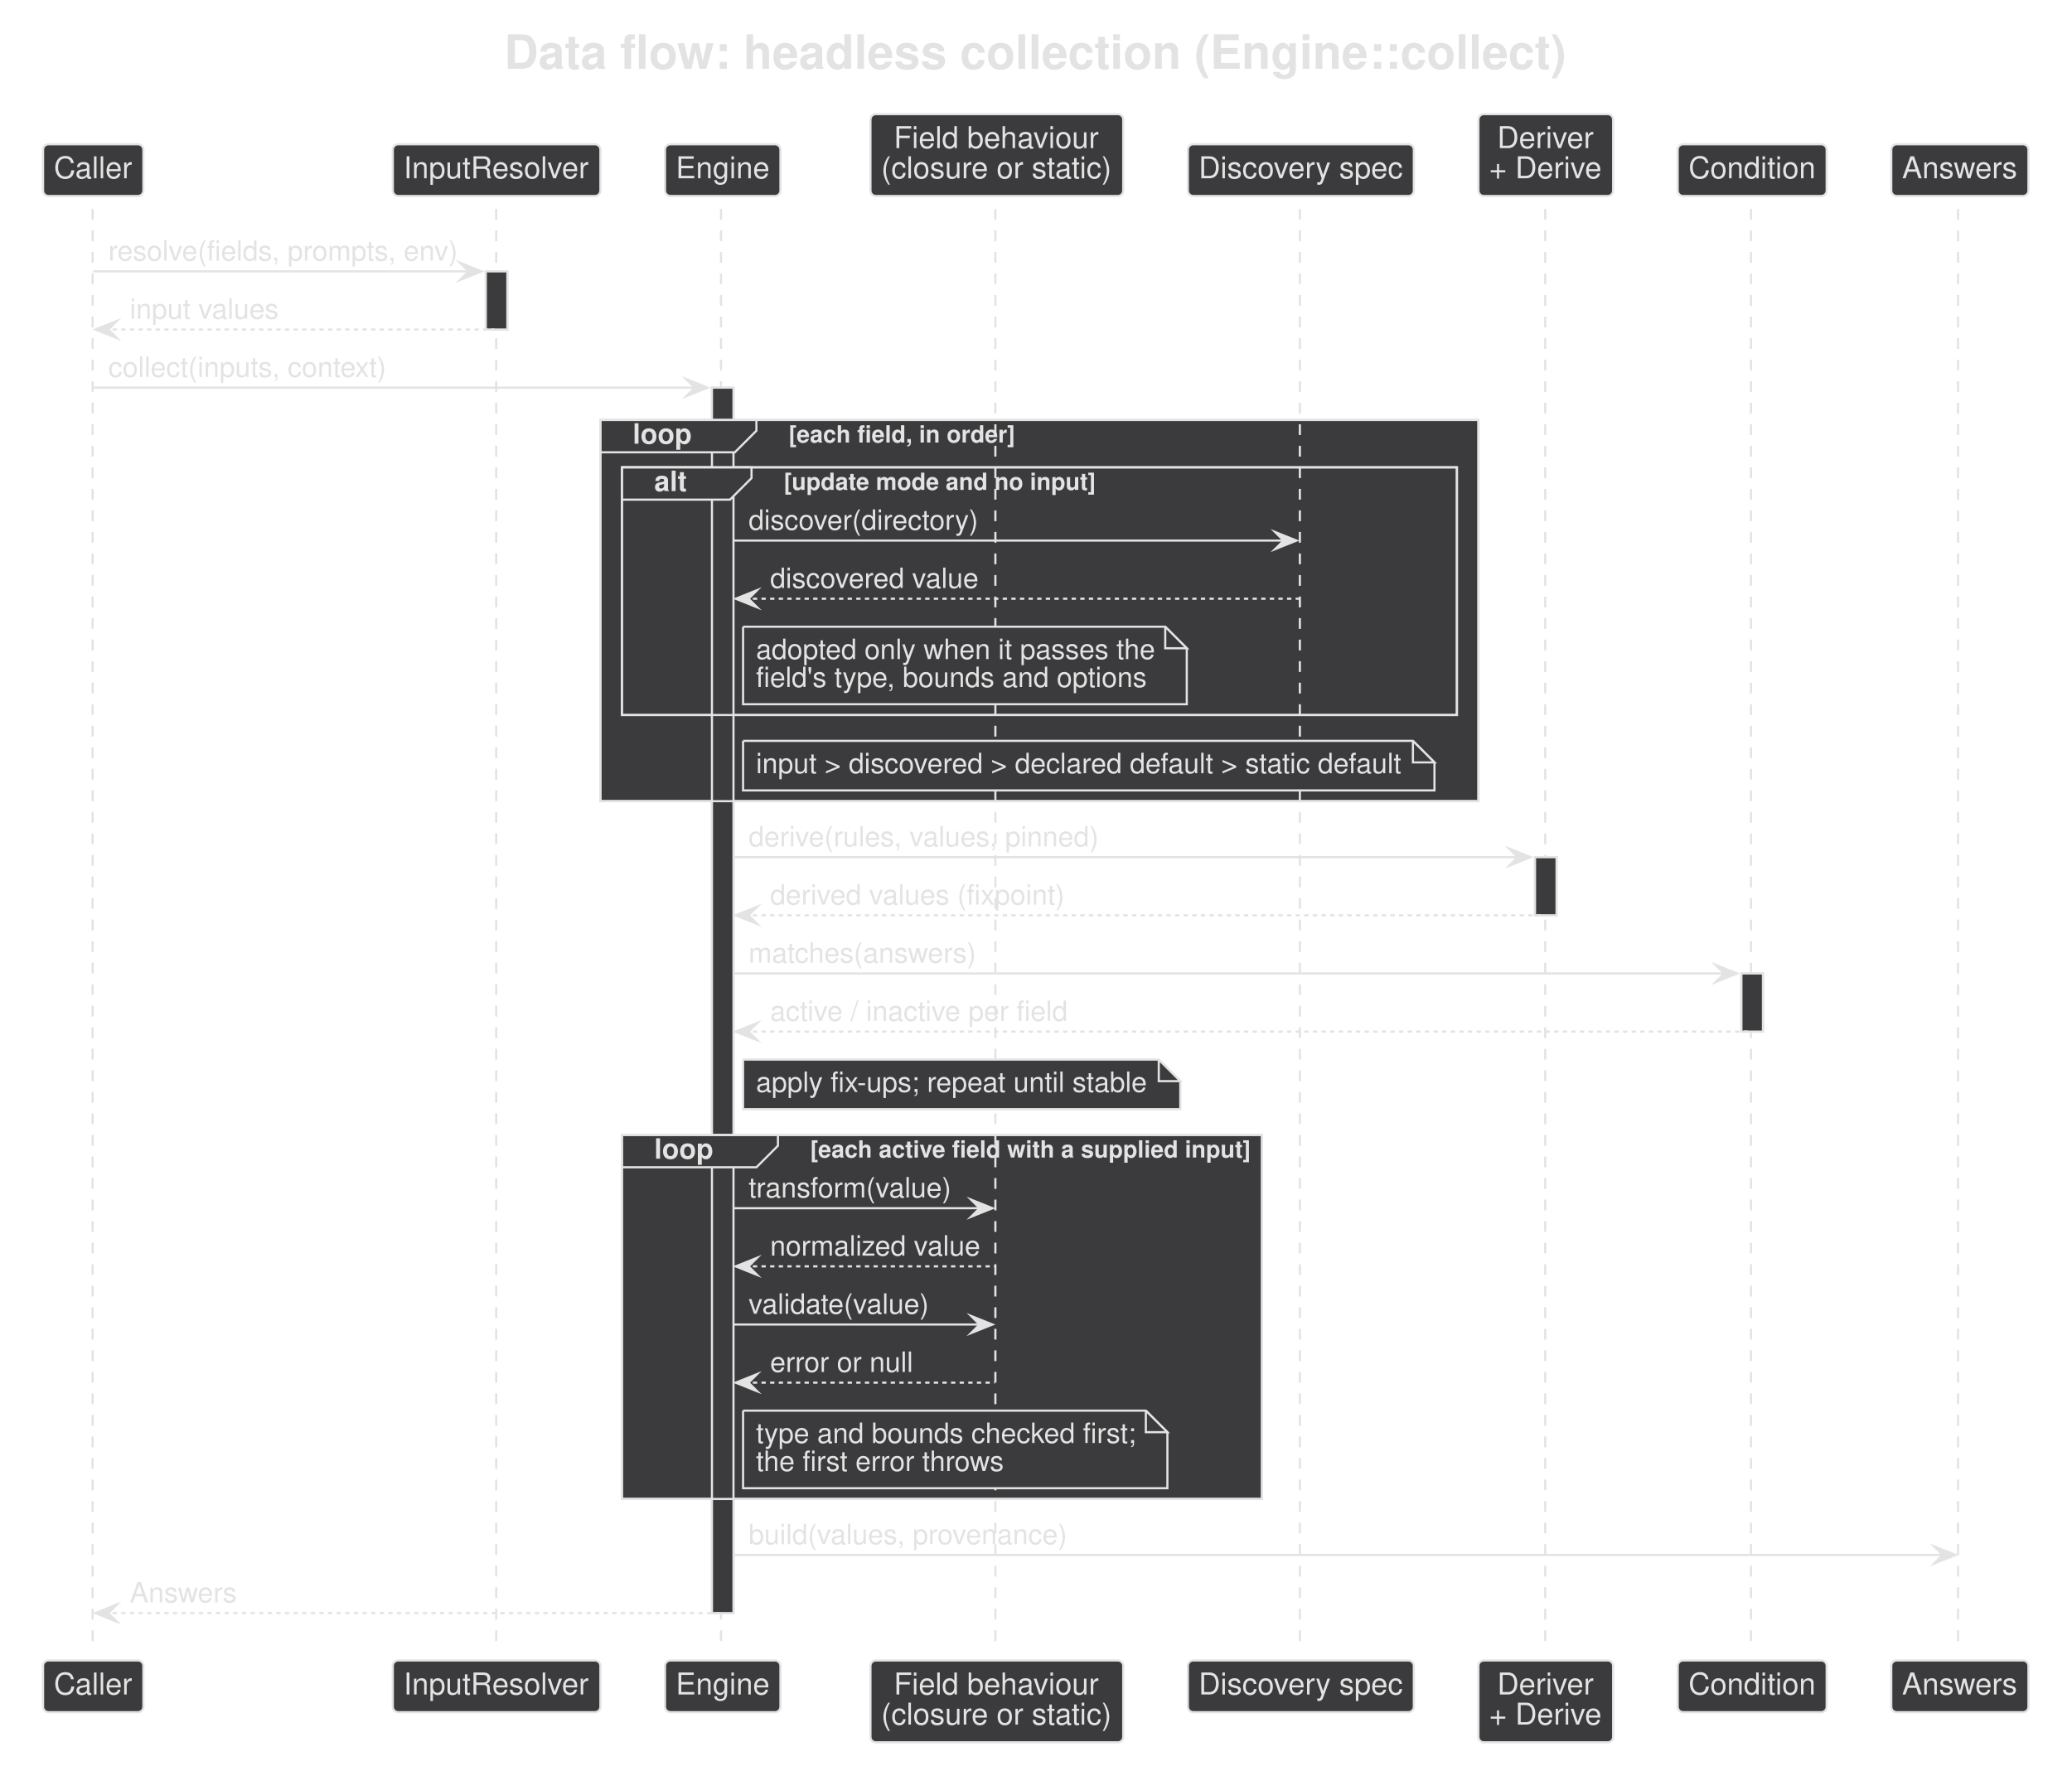
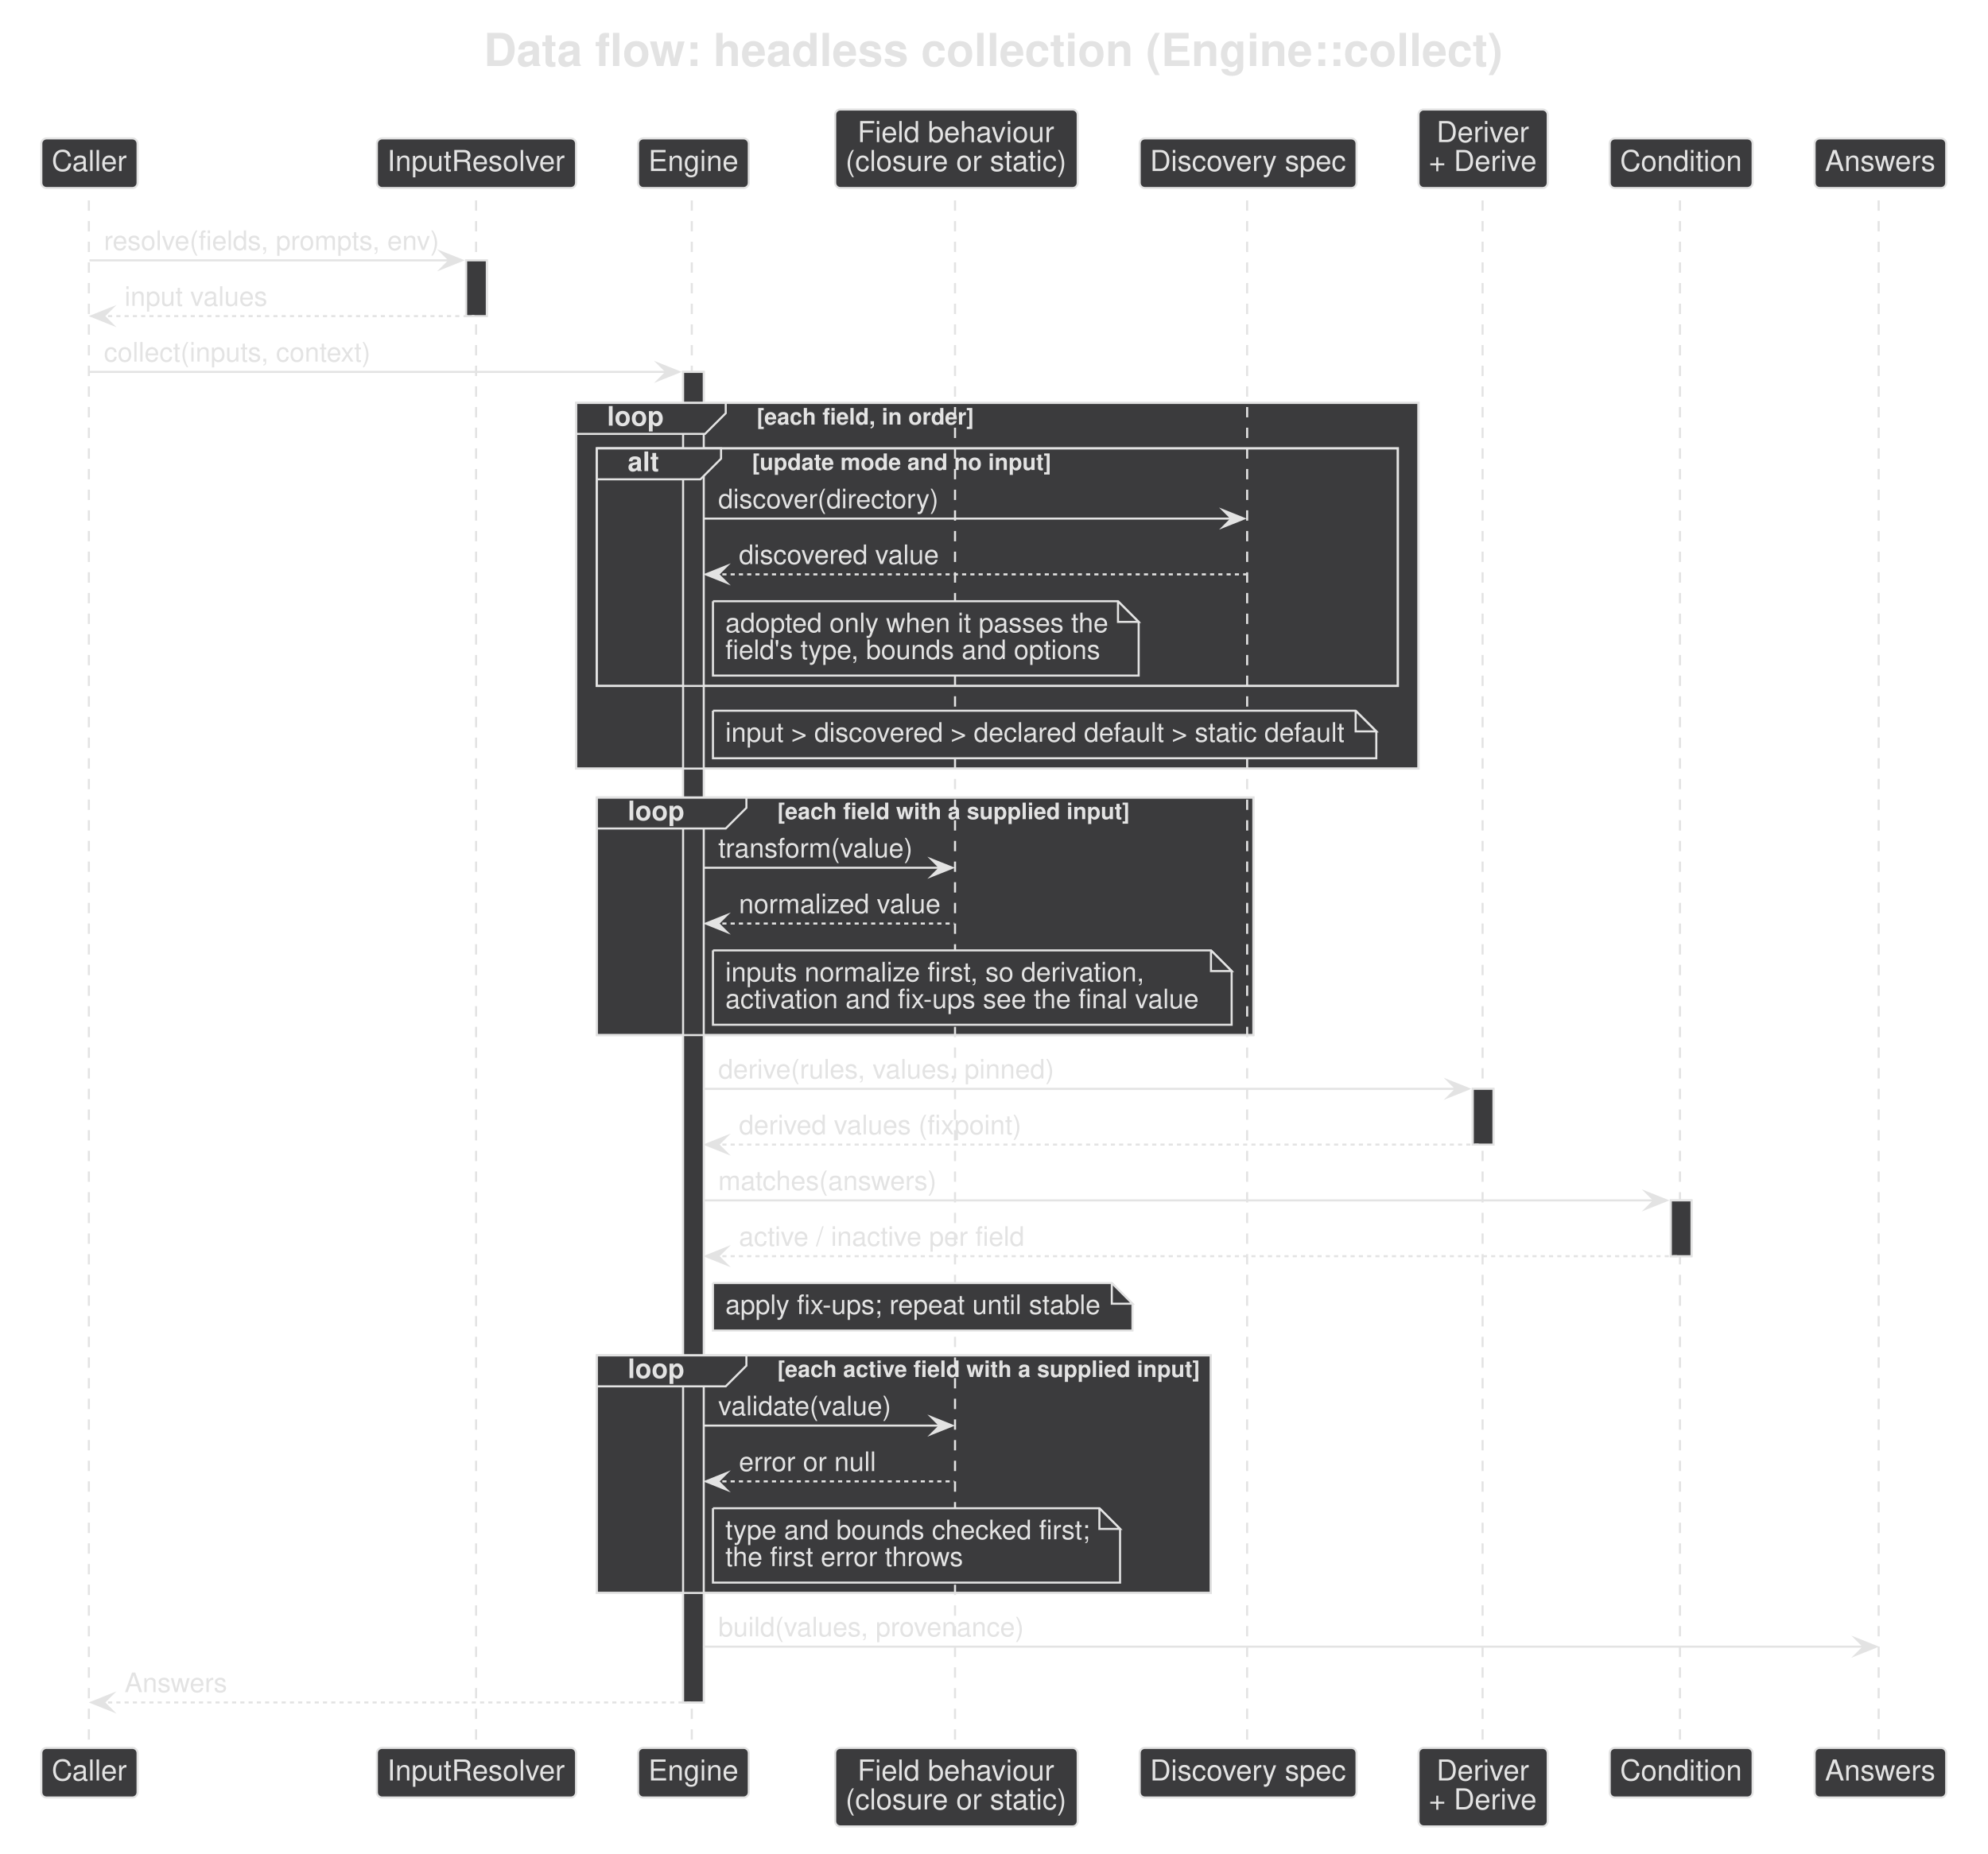
- <svg xmlns="http://www.w3.org/2000/svg" contentStyleType="text/css" data-diagram-type="SEQUENCE" height="822px" preserveAspectRatio="none" style="width:962px;height:822px;background:transparent;" version="1.1" viewBox="0 0 962 822" width="962px" zoomAndPan="magnify">
+ <svg xmlns="http://www.w3.org/2000/svg" contentStyleType="text/css" data-diagram-type="SEQUENCE" height="897px" preserveAspectRatio="none" style="width:962px;height:897px;background:transparent;" version="1.1" viewBox="0 0 962 897" width="962px" zoomAndPan="magnify">
  <defs />
  <g>
    <g class="title" data-source-line="8">
      <text fill="#e3e3e3" font-family="Helvetica" font-size="22" font-weight="700" lengthAdjust="spacing" textLength="492.637" x="234.069" y="31.94">Data flow: headless collection (Engine::collect)</text>
    </g>
    <g>
      <rect fill="#3b3b3d" height="27" style="stroke:#e3e3e3;stroke-width:1;" width="10" x="225.564" y="126" />
    </g>
    <g>
-       <rect fill="#3b3b3d" height="569" style="stroke:#e3e3e3;stroke-width:1;" width="10" x="330.549" y="180" />
-     </g>
-     <g>
-       <rect fill="#3b3b3d" height="27" style="stroke:#e3e3e3;stroke-width:1;" width="10" x="712.68" y="398" />
-     </g>
-     <g>
-       <rect fill="#3b3b3d" height="27" style="stroke:#e3e3e3;stroke-width:1;" width="10" x="808.516" y="452" />
+       <rect fill="#3b3b3d" height="644" style="stroke:#e3e3e3;stroke-width:1;" width="10" x="330.549" y="180" />
+     </g>
+     <g>
+       <rect fill="#3b3b3d" height="27" style="stroke:#e3e3e3;stroke-width:1;" width="10" x="712.68" y="527" />
+     </g>
+     <g>
+       <rect fill="#3b3b3d" height="27" style="stroke:#e3e3e3;stroke-width:1;" width="10" x="808.516" y="581" />
    </g>
    <rect fill="#3b3b3d" height="177" style="stroke:#e3e3e3;stroke-width:1;" width="407.667" x="278.753" y="195" />
    <rect fill="#3b3b3d" height="115" style="stroke:#e3e3e3;stroke-width:1;" width="387.667" x="288.753" y="217" />
-     <rect fill="#3b3b3d" height="169" style="stroke:#e3e3e3;stroke-width:1;" width="297.186" x="288.753" y="527" />
+     <rect fill="#3b3b3d" height="115" style="stroke:#e3e3e3;stroke-width:1;" width="317.775" x="288.753" y="386" />
+     <rect fill="#3b3b3d" height="115" style="stroke:#e3e3e3;stroke-width:1;" width="297.186" x="288.753" y="656" />
    <g class="participant-lifeline" data-entity-uid="part1" data-qualified-name="Caller" data-source-line="10" id="part1-lifeline">
      <g>
-         <rect fill="#e3e3e3" fill-opacity="0" height="670" width="8" x="39.283" y="97" />
-         <line style="stroke:#e3e3e3;stroke-width:1;stroke-dasharray:5,5;" x1="43" x2="43" y1="97" y2="767" />
+         <rect fill="#e3e3e3" fill-opacity="0" height="745" width="8" x="39.283" y="97" />
+         <line style="stroke:#e3e3e3;stroke-width:1;stroke-dasharray:5,5;" x1="43" x2="43" y1="97" y2="842" />
      </g>
    </g>
    <g class="participant-lifeline" data-entity-uid="part2" data-qualified-name="IR" data-source-line="11" id="part2-lifeline">
      <g>
-         <rect fill="#e3e3e3" fill-opacity="0" height="670" width="8" x="226.564" y="97" />
-         <line style="stroke:#e3e3e3;stroke-width:1;stroke-dasharray:5,5;" x1="230.374" x2="230.374" y1="97" y2="767" />
+         <rect fill="#e3e3e3" fill-opacity="0" height="745" width="8" x="226.564" y="97" />
+         <line style="stroke:#e3e3e3;stroke-width:1;stroke-dasharray:5,5;" x1="230.374" x2="230.374" y1="97" y2="842" />
      </g>
    </g>
    <g class="participant-lifeline" data-entity-uid="part3" data-qualified-name="Eng" data-source-line="12" id="part3-lifeline">
      <g>
-         <rect fill="#e3e3e3" fill-opacity="0" height="670" width="8" x="331.549" y="97" />
-         <line style="stroke:#e3e3e3;stroke-width:1;stroke-dasharray:5,5;" x1="334.753" x2="334.753" y1="97" y2="767" />
+         <rect fill="#e3e3e3" fill-opacity="0" height="745" width="8" x="331.549" y="97" />
+         <line style="stroke:#e3e3e3;stroke-width:1;stroke-dasharray:5,5;" x1="334.753" x2="334.753" y1="97" y2="842" />
      </g>
    </g>
    <g class="participant-lifeline" data-entity-uid="part4" data-qualified-name="B" data-source-line="13" id="part4-lifeline">
      <g>
-         <rect fill="#e3e3e3" fill-opacity="0" height="670" width="8" x="458.824" y="97" />
-         <line style="stroke:#e3e3e3;stroke-width:1;stroke-dasharray:5,5;" x1="462.144" x2="462.144" y1="97" y2="767" />
+         <rect fill="#e3e3e3" fill-opacity="0" height="745" width="8" x="458.824" y="97" />
+         <line style="stroke:#e3e3e3;stroke-width:1;stroke-dasharray:5,5;" x1="462.144" x2="462.144" y1="97" y2="842" />
      </g>
    </g>
    <g class="participant-lifeline" data-entity-uid="part5" data-qualified-name="Disc" data-source-line="14" id="part5-lifeline">
      <g>
-         <rect fill="#e3e3e3" fill-opacity="0" height="670" width="8" x="599.961" y="97" />
-         <line style="stroke:#e3e3e3;stroke-width:1;stroke-dasharray:5,5;" x1="603.503" x2="603.503" y1="97" y2="767" />
+         <rect fill="#e3e3e3" fill-opacity="0" height="745" width="8" x="599.961" y="97" />
+         <line style="stroke:#e3e3e3;stroke-width:1;stroke-dasharray:5,5;" x1="603.503" x2="603.503" y1="97" y2="842" />
      </g>
    </g>
    <g class="participant-lifeline" data-entity-uid="part6" data-qualified-name="Der" data-source-line="15" id="part6-lifeline">
      <g>
-         <rect fill="#e3e3e3" fill-opacity="0" height="670" width="8" x="713.68" y="97" />
-         <line style="stroke:#e3e3e3;stroke-width:1;stroke-dasharray:5,5;" x1="717.42" x2="717.42" y1="97" y2="767" />
+         <rect fill="#e3e3e3" fill-opacity="0" height="745" width="8" x="713.68" y="97" />
+         <line style="stroke:#e3e3e3;stroke-width:1;stroke-dasharray:5,5;" x1="717.42" x2="717.42" y1="97" y2="842" />
      </g>
    </g>
    <g class="participant-lifeline" data-entity-uid="part7" data-qualified-name="CE" data-source-line="16" id="part7-lifeline">
      <g>
-         <rect fill="#e3e3e3" fill-opacity="0" height="670" width="8" x="809.516" y="97" />
-         <line style="stroke:#e3e3e3;stroke-width:1;stroke-dasharray:5,5;" x1="812.94" x2="812.94" y1="97" y2="767" />
+         <rect fill="#e3e3e3" fill-opacity="0" height="745" width="8" x="809.516" y="97" />
+         <line style="stroke:#e3e3e3;stroke-width:1;stroke-dasharray:5,5;" x1="812.94" x2="812.94" y1="97" y2="842" />
      </g>
    </g>
    <g class="participant-lifeline" data-entity-uid="part8" data-qualified-name="Ans" data-source-line="17" id="part8-lifeline">
      <g>
-         <rect fill="#e3e3e3" fill-opacity="0" height="670" width="8" x="905.933" y="97" />
-         <line style="stroke:#e3e3e3;stroke-width:1;stroke-dasharray:5,5;" x1="909.092" x2="909.092" y1="97" y2="767" />
+         <rect fill="#e3e3e3" fill-opacity="0" height="745" width="8" x="905.933" y="97" />
+         <line style="stroke:#e3e3e3;stroke-width:1;stroke-dasharray:5,5;" x1="909.092" x2="909.092" y1="97" y2="842" />
      </g>
    </g>
    <g class="participant participant-head" data-entity-uid="part1" data-qualified-name="Caller" data-source-line="10" id="part1-head">
      <rect fill="#3b3b3d" height="24" rx="2.5" ry="2.5" style="stroke:#e3e3e3;stroke-width:1;" width="46.565" x="20" y="67" />
      <text fill="#e3e3e3" font-family="Helvetica" font-size="14" lengthAdjust="spacing" textLength="36.565" x="25" y="82.78">Caller</text>
    </g>
    <g class="participant participant-tail" data-entity-uid="part1" data-qualified-name="Caller" data-source-line="10" id="part1-tail">
-       <rect fill="#3b3b3d" height="24" rx="2.5" ry="2.5" style="stroke:#e3e3e3;stroke-width:1;" width="46.565" x="20" y="771" />
-       <text fill="#e3e3e3" font-family="Helvetica" font-size="14" lengthAdjust="spacing" textLength="36.565" x="25" y="786.78">Caller</text>
+       <rect fill="#3b3b3d" height="24" rx="2.5" ry="2.5" style="stroke:#e3e3e3;stroke-width:1;" width="46.565" x="20" y="846" />
+       <text fill="#e3e3e3" font-family="Helvetica" font-size="14" lengthAdjust="spacing" textLength="36.565" x="25" y="861.78">Caller</text>
    </g>
    <g class="participant participant-head" data-entity-uid="part2" data-qualified-name="IR" data-source-line="11" id="part2-head">
      <rect fill="#3b3b3d" height="24" rx="2.5" ry="2.5" style="stroke:#e3e3e3;stroke-width:1;" width="96.379" x="182.374" y="67" />
      <text fill="#e3e3e3" font-family="Helvetica" font-size="14" lengthAdjust="spacing" textLength="86.379" x="187.374" y="82.78">InputResolver</text>
    </g>
    <g class="participant participant-tail" data-entity-uid="part2" data-qualified-name="IR" data-source-line="11" id="part2-tail">
-       <rect fill="#3b3b3d" height="24" rx="2.5" ry="2.5" style="stroke:#e3e3e3;stroke-width:1;" width="96.379" x="182.374" y="771" />
-       <text fill="#e3e3e3" font-family="Helvetica" font-size="14" lengthAdjust="spacing" textLength="86.379" x="187.374" y="786.78">InputResolver</text>
+       <rect fill="#3b3b3d" height="24" rx="2.5" ry="2.5" style="stroke:#e3e3e3;stroke-width:1;" width="96.379" x="182.374" y="846" />
+       <text fill="#e3e3e3" font-family="Helvetica" font-size="14" lengthAdjust="spacing" textLength="86.379" x="187.374" y="861.78">InputResolver</text>
    </g>
    <g class="participant participant-head" data-entity-uid="part3" data-qualified-name="Eng" data-source-line="12" id="part3-head">
      <rect fill="#3b3b3d" height="24" rx="2.5" ry="2.5" style="stroke:#e3e3e3;stroke-width:1;" width="53.593" x="308.753" y="67" />
      <text fill="#e3e3e3" font-family="Helvetica" font-size="14" lengthAdjust="spacing" textLength="43.593" x="313.753" y="82.78">Engine</text>
    </g>
    <g class="participant participant-tail" data-entity-uid="part3" data-qualified-name="Eng" data-source-line="12" id="part3-tail">
-       <rect fill="#3b3b3d" height="24" rx="2.5" ry="2.5" style="stroke:#e3e3e3;stroke-width:1;" width="53.593" x="308.753" y="771" />
-       <text fill="#e3e3e3" font-family="Helvetica" font-size="14" lengthAdjust="spacing" textLength="43.593" x="313.753" y="786.78">Engine</text>
+       <rect fill="#3b3b3d" height="24" rx="2.5" ry="2.5" style="stroke:#e3e3e3;stroke-width:1;" width="53.593" x="308.753" y="846" />
+       <text fill="#e3e3e3" font-family="Helvetica" font-size="14" lengthAdjust="spacing" textLength="43.593" x="313.753" y="861.78">Engine</text>
    </g>
    <g class="participant participant-head" data-entity-uid="part4" data-qualified-name="B" data-source-line="13" id="part4-head">
      <rect fill="#3b3b3d" height="38" rx="2.5" ry="2.5" style="stroke:#e3e3e3;stroke-width:1;" width="117.358" x="404.144" y="53" />
      <text fill="#e3e3e3" font-family="Helvetica" font-size="14" lengthAdjust="spacing" textLength="95.724" x="414.962" y="68.78">Field behaviour</text>
      <text fill="#e3e3e3" font-family="Helvetica" font-size="14" lengthAdjust="spacing" textLength="107.358" x="409.144" y="82.78">(closure or static)</text>
    </g>
    <g class="participant participant-tail" data-entity-uid="part4" data-qualified-name="B" data-source-line="13" id="part4-tail">
-       <rect fill="#3b3b3d" height="38" rx="2.5" ry="2.5" style="stroke:#e3e3e3;stroke-width:1;" width="117.358" x="404.144" y="771" />
-       <text fill="#e3e3e3" font-family="Helvetica" font-size="14" lengthAdjust="spacing" textLength="95.724" x="414.962" y="786.78">Field behaviour</text>
-       <text fill="#e3e3e3" font-family="Helvetica" font-size="14" lengthAdjust="spacing" textLength="107.358" x="409.144" y="800.78">(closure or static)</text>
+       <rect fill="#3b3b3d" height="38" rx="2.5" ry="2.5" style="stroke:#e3e3e3;stroke-width:1;" width="117.358" x="404.144" y="846" />
+       <text fill="#e3e3e3" font-family="Helvetica" font-size="14" lengthAdjust="spacing" textLength="95.724" x="414.962" y="861.78">Field behaviour</text>
+       <text fill="#e3e3e3" font-family="Helvetica" font-size="14" lengthAdjust="spacing" textLength="107.358" x="409.144" y="875.78">(closure or static)</text>
    </g>
    <g class="participant participant-head" data-entity-uid="part5" data-qualified-name="Disc" data-source-line="14" id="part5-head">
      <rect fill="#3b3b3d" height="24" rx="2.5" ry="2.5" style="stroke:#e3e3e3;stroke-width:1;" width="104.917" x="551.503" y="67" />
      <text fill="#e3e3e3" font-family="Helvetica" font-size="14" lengthAdjust="spacing" textLength="94.917" x="556.503" y="82.78">Discovery spec</text>
    </g>
    <g class="participant participant-tail" data-entity-uid="part5" data-qualified-name="Disc" data-source-line="14" id="part5-tail">
-       <rect fill="#3b3b3d" height="24" rx="2.5" ry="2.5" style="stroke:#e3e3e3;stroke-width:1;" width="104.917" x="551.503" y="771" />
-       <text fill="#e3e3e3" font-family="Helvetica" font-size="14" lengthAdjust="spacing" textLength="94.917" x="556.503" y="786.78">Discovery spec</text>
+       <rect fill="#3b3b3d" height="24" rx="2.5" ry="2.5" style="stroke:#e3e3e3;stroke-width:1;" width="104.917" x="551.503" y="846" />
+       <text fill="#e3e3e3" font-family="Helvetica" font-size="14" lengthAdjust="spacing" textLength="94.917" x="556.503" y="861.78">Discovery spec</text>
    </g>
    <g class="participant participant-head" data-entity-uid="part6" data-qualified-name="Der" data-source-line="15" id="part6-head">
      <rect fill="#3b3b3d" height="38" rx="2.5" ry="2.5" style="stroke:#e3e3e3;stroke-width:1;" width="62.52" x="686.42" y="53" />
      <text fill="#e3e3e3" font-family="Helvetica" font-size="14" lengthAdjust="spacing" textLength="45.117" x="695.122" y="68.78">Deriver</text>
      <text fill="#e3e3e3" font-family="Helvetica" font-size="14" lengthAdjust="spacing" textLength="52.52" x="691.42" y="82.78">+ Derive</text>
    </g>
    <g class="participant participant-tail" data-entity-uid="part6" data-qualified-name="Der" data-source-line="15" id="part6-tail">
-       <rect fill="#3b3b3d" height="38" rx="2.5" ry="2.5" style="stroke:#e3e3e3;stroke-width:1;" width="62.52" x="686.42" y="771" />
-       <text fill="#e3e3e3" font-family="Helvetica" font-size="14" lengthAdjust="spacing" textLength="45.117" x="695.122" y="786.78">Deriver</text>
-       <text fill="#e3e3e3" font-family="Helvetica" font-size="14" lengthAdjust="spacing" textLength="52.52" x="691.42" y="800.78">+ Derive</text>
+       <rect fill="#3b3b3d" height="38" rx="2.5" ry="2.5" style="stroke:#e3e3e3;stroke-width:1;" width="62.52" x="686.42" y="846" />
+       <text fill="#e3e3e3" font-family="Helvetica" font-size="14" lengthAdjust="spacing" textLength="45.117" x="695.122" y="861.78">Deriver</text>
+       <text fill="#e3e3e3" font-family="Helvetica" font-size="14" lengthAdjust="spacing" textLength="52.52" x="691.42" y="875.78">+ Derive</text>
    </g>
    <g class="participant participant-head" data-entity-uid="part7" data-qualified-name="CE" data-source-line="16" id="part7-head">
      <rect fill="#3b3b3d" height="24" rx="2.5" ry="2.5" style="stroke:#e3e3e3;stroke-width:1;" width="69.151" x="778.94" y="67" />
      <text fill="#e3e3e3" font-family="Helvetica" font-size="14" lengthAdjust="spacing" textLength="59.151" x="783.94" y="82.78">Condition</text>
    </g>
    <g class="participant participant-tail" data-entity-uid="part7" data-qualified-name="CE" data-source-line="16" id="part7-tail">
-       <rect fill="#3b3b3d" height="24" rx="2.5" ry="2.5" style="stroke:#e3e3e3;stroke-width:1;" width="69.151" x="778.94" y="771" />
-       <text fill="#e3e3e3" font-family="Helvetica" font-size="14" lengthAdjust="spacing" textLength="59.151" x="783.94" y="786.78">Condition</text>
+       <rect fill="#3b3b3d" height="24" rx="2.5" ry="2.5" style="stroke:#e3e3e3;stroke-width:1;" width="69.151" x="778.94" y="846" />
+       <text fill="#e3e3e3" font-family="Helvetica" font-size="14" lengthAdjust="spacing" textLength="59.151" x="783.94" y="861.78">Condition</text>
    </g>
    <g class="participant participant-head" data-entity-uid="part8" data-qualified-name="Ans" data-source-line="17" id="part8-head">
      <rect fill="#3b3b3d" height="24" rx="2.5" ry="2.5" style="stroke:#e3e3e3;stroke-width:1;" width="63.683" x="878.092" y="67" />
      <text fill="#e3e3e3" font-family="Helvetica" font-size="14" lengthAdjust="spacing" textLength="53.683" x="883.092" y="82.78">Answers</text>
    </g>
    <g class="participant participant-tail" data-entity-uid="part8" data-qualified-name="Ans" data-source-line="17" id="part8-tail">
-       <rect fill="#3b3b3d" height="24" rx="2.5" ry="2.5" style="stroke:#e3e3e3;stroke-width:1;" width="63.683" x="878.092" y="771" />
-       <text fill="#e3e3e3" font-family="Helvetica" font-size="14" lengthAdjust="spacing" textLength="53.683" x="883.092" y="786.78">Answers</text>
+       <rect fill="#3b3b3d" height="24" rx="2.5" ry="2.5" style="stroke:#e3e3e3;stroke-width:1;" width="63.683" x="878.092" y="846" />
+       <text fill="#e3e3e3" font-family="Helvetica" font-size="14" lengthAdjust="spacing" textLength="53.683" x="883.092" y="861.78">Answers</text>
    </g>
    <g>
      <rect fill="#3b3b3d" height="27" style="stroke:#e3e3e3;stroke-width:1;" width="10" x="225.564" y="126" />
    </g>
    <g>
-       <rect fill="#3b3b3d" height="569" style="stroke:#e3e3e3;stroke-width:1;" width="10" x="330.549" y="180" />
-     </g>
-     <g>
-       <rect fill="#3b3b3d" height="27" style="stroke:#e3e3e3;stroke-width:1;" width="10" x="712.68" y="398" />
-     </g>
-     <g>
-       <rect fill="#3b3b3d" height="27" style="stroke:#e3e3e3;stroke-width:1;" width="10" x="808.516" y="452" />
+       <rect fill="#3b3b3d" height="644" style="stroke:#e3e3e3;stroke-width:1;" width="10" x="330.549" y="180" />
+     </g>
+     <g>
+       <rect fill="#3b3b3d" height="27" style="stroke:#e3e3e3;stroke-width:1;" width="10" x="712.68" y="527" />
+     </g>
+     <g>
+       <rect fill="#3b3b3d" height="27" style="stroke:#e3e3e3;stroke-width:1;" width="10" x="808.516" y="581" />
    </g>
    <g class="message" data-entity-1="part1" data-entity-2="part2" data-source-line="19" id="msg1">
      <polygon fill="#e3e3e3" points="213.564,122,223.564,126,213.564,130,217.564,126" style="stroke:#e3e3e3;stroke-width:1;stroke-linejoin:miter;stroke-miterlimit:10;" />
      <line style="stroke:#e3e3e3;stroke-width:1;" x1="43.283" x2="219.564" y1="126" y2="126" />
      <text fill="#e3e3e3" font-family="Helvetica" font-size="13" lengthAdjust="spacing" textLength="163.281" x="50.283" y="121.01">resolve(fields, prompts, env)</text>
    </g>
    <g class="message" data-entity-1="part2" data-entity-2="part1" data-source-line="21" id="msg2">
      <polygon fill="#e3e3e3" points="54.283,149,44.283,153,54.283,157,50.283,153" style="stroke:#e3e3e3;stroke-width:1;stroke-linejoin:miter;stroke-miterlimit:10;" />
      <line style="stroke:#e3e3e3;stroke-width:1;stroke-dasharray:2,2;" x1="48.283" x2="229.564" y1="153" y2="153" />
      <text fill="#e3e3e3" font-family="Helvetica" font-size="13" lengthAdjust="spacing" textLength="69.38" x="60.283" y="148.01">input values</text>
    </g>
    <g class="message" data-entity-1="part1" data-entity-2="part3" data-source-line="24" id="msg3">
      <polygon fill="#e3e3e3" points="318.549,176,328.549,180,318.549,184,322.549,180" style="stroke:#e3e3e3;stroke-width:1;stroke-linejoin:miter;stroke-miterlimit:10;" />
      <line style="stroke:#e3e3e3;stroke-width:1;" x1="43.283" x2="324.549" y1="180" y2="180" />
      <text fill="#e3e3e3" font-family="Helvetica" font-size="13" lengthAdjust="spacing" textLength="129.333" x="50.283" y="175.01">collect(inputs, context)</text>
    </g>
    <path d="M278.753,195 L351.188,195 L351.188,200 L341.188,210 L278.753,210 L278.753,195" fill="#3b3b3d" style="stroke:#e3e3e3;stroke-width:1;" />
    <rect fill="none" height="177" style="stroke:#e3e3e3;stroke-width:1;" width="407.667" x="278.753" y="195" />
    <text fill="#e3e3e3" font-family="Helvetica" font-size="13" font-weight="700" lengthAdjust="spacing" textLength="27.435" x="293.753" y="206.01">loop</text>
    <text fill="#e3e3e3" font-family="Helvetica" font-size="11" font-weight="700" lengthAdjust="spacing" textLength="105.128" x="366.188" y="205.47">[each field, in order]</text>
    <path d="M288.753,217 L348.924,217 L348.924,222 L338.924,232 L288.753,232 L288.753,217" fill="#3b3b3d" style="stroke:#e3e3e3;stroke-width:1;" />
    <rect fill="none" height="115" style="stroke:#e3e3e3;stroke-width:1;" width="387.667" x="288.753" y="217" />
    <text fill="#e3e3e3" font-family="Helvetica" font-size="13" font-weight="700" lengthAdjust="spacing" textLength="15.171" x="303.753" y="228.01">alt</text>
    <text fill="#e3e3e3" font-family="Helvetica" font-size="11" font-weight="700" lengthAdjust="spacing" textLength="144.815" x="363.924" y="227.47">[update mode and no input]</text>
    <g class="message" data-entity-1="part3" data-entity-2="part5" data-source-line="29" id="msg4">
      <polygon fill="#e3e3e3" points="591.961,247,601.961,251,591.961,255,595.961,251" style="stroke:#e3e3e3;stroke-width:1;stroke-linejoin:miter;stroke-miterlimit:10;" />
      <line style="stroke:#e3e3e3;stroke-width:1;" x1="340.549" x2="597.961" y1="251" y2="251" />
      <text fill="#e3e3e3" font-family="Helvetica" font-size="13" lengthAdjust="spacing" textLength="106.914" x="347.549" y="246.01">discover(directory)</text>
    </g>
    <g class="message" data-entity-1="part5" data-entity-2="part3" data-source-line="30" id="msg5">
      <polygon fill="#e3e3e3" points="351.549,274,341.549,278,351.549,282,347.549,278" style="stroke:#e3e3e3;stroke-width:1;stroke-linejoin:miter;stroke-miterlimit:10;" />
      <line style="stroke:#e3e3e3;stroke-width:1;stroke-dasharray:2,2;" x1="345.549" x2="602.961" y1="278" y2="278" />
      <text fill="#e3e3e3" font-family="Helvetica" font-size="13" lengthAdjust="spacing" textLength="97.557" x="357.549" y="273.01">discovered value</text>
    </g>
    <path d="M345,291 L345,327 L551,327 L551,301 L541,291 L345,291" fill="#3b3b3d" style="stroke:#e3e3e3;stroke-width:1;" />
    <path d="M541,291 L541,301 L551,301 L541,291" fill="#3b3b3d" style="stroke:#e3e3e3;stroke-width:1;" />
    <text fill="#e3e3e3" font-family="Helvetica" font-size="13" lengthAdjust="spacing" textLength="185.739" x="351" y="306.01">adopted only when it passes the</text>
    <text fill="#e3e3e3" font-family="Helvetica" font-size="13" lengthAdjust="spacing" textLength="181.721" x="351" y="319.01">field's type, bounds and options</text>
    <path d="M345,344 L345,367 L666,367 L666,354 L656,344 L345,344" fill="#3b3b3d" style="stroke:#e3e3e3;stroke-width:1;" />
    <path d="M656,344 L656,354 L666,354 L656,344" fill="#3b3b3d" style="stroke:#e3e3e3;stroke-width:1;" />
    <text fill="#e3e3e3" font-family="Helvetica" font-size="13" lengthAdjust="spacing" textLength="301" x="351" y="359.01">input &gt; discovered &gt; declared default &gt; static default</text>
-     <g class="message" data-entity-1="part3" data-entity-2="part6" data-source-line="36" id="msg6">
-       <polygon fill="#e3e3e3" points="700.68,394,710.68,398,700.68,402,704.68,398" style="stroke:#e3e3e3;stroke-width:1;stroke-linejoin:miter;stroke-miterlimit:10;" />
-       <line style="stroke:#e3e3e3;stroke-width:1;" x1="340.549" x2="706.68" y1="398" y2="398" />
-       <text fill="#e3e3e3" font-family="Helvetica" font-size="13" lengthAdjust="spacing" textLength="163.306" x="347.549" y="393.01">derive(rules, values, pinned)</text>
-     </g>
-     <g class="message" data-entity-1="part6" data-entity-2="part3" data-source-line="38" id="msg7">
-       <polygon fill="#e3e3e3" points="351.549,421,341.549,425,351.549,429,347.549,425" style="stroke:#e3e3e3;stroke-width:1;stroke-linejoin:miter;stroke-miterlimit:10;" />
-       <line style="stroke:#e3e3e3;stroke-width:1;stroke-dasharray:2,2;" x1="345.549" x2="716.68" y1="425" y2="425" />
-       <text fill="#e3e3e3" font-family="Helvetica" font-size="13" lengthAdjust="spacing" textLength="137.287" x="357.549" y="420.01">derived values (fixpoint)</text>
-     </g>
-     <g class="message" data-entity-1="part3" data-entity-2="part7" data-source-line="40" id="msg8">
-       <polygon fill="#e3e3e3" points="796.516,448,806.516,452,796.516,456,800.516,452" style="stroke:#e3e3e3;stroke-width:1;stroke-linejoin:miter;stroke-miterlimit:10;" />
-       <line style="stroke:#e3e3e3;stroke-width:1;" x1="340.549" x2="802.516" y1="452" y2="452" />
-       <text fill="#e3e3e3" font-family="Helvetica" font-size="13" lengthAdjust="spacing" textLength="106.196" x="347.549" y="447.01">matches(answers)</text>
-     </g>
-     <g class="message" data-entity-1="part7" data-entity-2="part3" data-source-line="42" id="msg9">
-       <polygon fill="#e3e3e3" points="351.549,475,341.549,479,351.549,483,347.549,479" style="stroke:#e3e3e3;stroke-width:1;stroke-linejoin:miter;stroke-miterlimit:10;" />
-       <line style="stroke:#e3e3e3;stroke-width:1;stroke-dasharray:2,2;" x1="345.549" x2="812.516" y1="479" y2="479" />
-       <text fill="#e3e3e3" font-family="Helvetica" font-size="13" lengthAdjust="spacing" textLength="138.734" x="357.549" y="474.01">active / inactive per field</text>
-     </g>
-     <path d="M345,492 L345,515 L548,515 L548,502 L538,492 L345,492" fill="#3b3b3d" style="stroke:#e3e3e3;stroke-width:1;" />
-     <path d="M538,492 L538,502 L548,502 L538,492" fill="#3b3b3d" style="stroke:#e3e3e3;stroke-width:1;" />
-     <text fill="#e3e3e3" font-family="Helvetica" font-size="13" lengthAdjust="spacing" textLength="182.825" x="351" y="507.01">apply fix-ups; repeat until stable</text>
-     <path d="M288.753,527 L361.188,527 L361.188,532 L351.188,542 L288.753,542 L288.753,527" fill="#3b3b3d" style="stroke:#e3e3e3;stroke-width:1;" />
-     <rect fill="none" height="169" style="stroke:#e3e3e3;stroke-width:1;" width="297.186" x="288.753" y="527" />
-     <text fill="#e3e3e3" font-family="Helvetica" font-size="13" font-weight="700" lengthAdjust="spacing" textLength="27.435" x="303.753" y="538.01">loop</text>
-     <text fill="#e3e3e3" font-family="Helvetica" font-size="11" font-weight="700" lengthAdjust="spacing" textLength="204.751" x="376.188" y="537.47">[each active field with a supplied input]</text>
-     <g class="message" data-entity-1="part3" data-entity-2="part4" data-source-line="47" id="msg10">
-       <polygon fill="#e3e3e3" points="450.824,557,460.824,561,450.824,565,454.824,561" style="stroke:#e3e3e3;stroke-width:1;stroke-linejoin:miter;stroke-miterlimit:10;" />
-       <line style="stroke:#e3e3e3;stroke-width:1;" x1="340.549" x2="456.824" y1="561" y2="561" />
-       <text fill="#e3e3e3" font-family="Helvetica" font-size="13" lengthAdjust="spacing" textLength="94.637" x="347.549" y="556.01">transform(value)</text>
-     </g>
-     <g class="message" data-entity-1="part4" data-entity-2="part3" data-source-line="48" id="msg11">
-       <polygon fill="#e3e3e3" points="351.549,584,341.549,588,351.549,592,347.549,588" style="stroke:#e3e3e3;stroke-width:1;stroke-linejoin:miter;stroke-miterlimit:10;" />
-       <line style="stroke:#e3e3e3;stroke-width:1;stroke-dasharray:2,2;" x1="345.549" x2="461.824" y1="588" y2="588" />
-       <text fill="#e3e3e3" font-family="Helvetica" font-size="13" lengthAdjust="spacing" textLength="98.274" x="357.549" y="583.01">normalized value</text>
-     </g>
-     <g class="message" data-entity-1="part3" data-entity-2="part4" data-source-line="49" id="msg12">
-       <polygon fill="#e3e3e3" points="450.824,611,460.824,615,450.824,619,454.824,615" style="stroke:#e3e3e3;stroke-width:1;stroke-linejoin:miter;stroke-miterlimit:10;" />
-       <line style="stroke:#e3e3e3;stroke-width:1;" x1="340.549" x2="456.824" y1="615" y2="615" />
-       <text fill="#e3e3e3" font-family="Helvetica" font-size="13" lengthAdjust="spacing" textLength="84.544" x="347.549" y="610.01">validate(value)</text>
-     </g>
-     <g class="message" data-entity-1="part4" data-entity-2="part3" data-source-line="50" id="msg13">
-       <polygon fill="#e3e3e3" points="351.549,638,341.549,642,351.549,646,347.549,642" style="stroke:#e3e3e3;stroke-width:1;stroke-linejoin:miter;stroke-miterlimit:10;" />
-       <line style="stroke:#e3e3e3;stroke-width:1;stroke-dasharray:2,2;" x1="345.549" x2="461.824" y1="642" y2="642" />
-       <text fill="#e3e3e3" font-family="Helvetica" font-size="13" lengthAdjust="spacing" textLength="66.466" x="357.549" y="637.01">error or null</text>
-     </g>
-     <path d="M345,655 L345,691 L542,691 L542,665 L532,655 L345,655" fill="#3b3b3d" style="stroke:#e3e3e3;stroke-width:1;" />
-     <path d="M532,655 L532,665 L542,665 L532,655" fill="#3b3b3d" style="stroke:#e3e3e3;stroke-width:1;" />
-     <text fill="#e3e3e3" font-family="Helvetica" font-size="13" lengthAdjust="spacing" textLength="176.332" x="351" y="670.01">type and bounds checked first;</text>
-     <text fill="#e3e3e3" font-family="Helvetica" font-size="13" lengthAdjust="spacing" textLength="115.585" x="351" y="683.01">the first error throws</text>
-     <g class="message" data-entity-1="part3" data-entity-2="part8" data-source-line="54" id="msg14">
-       <polygon fill="#e3e3e3" points="897.933,718,907.933,722,897.933,726,901.933,722" style="stroke:#e3e3e3;stroke-width:1;stroke-linejoin:miter;stroke-miterlimit:10;" />
-       <line style="stroke:#e3e3e3;stroke-width:1;" x1="340.549" x2="903.933" y1="722" y2="722" />
-       <text fill="#e3e3e3" font-family="Helvetica" font-size="13" lengthAdjust="spacing" textLength="148.865" x="347.549" y="717.01">build(values, provenance)</text>
-     </g>
-     <g class="message" data-entity-1="part3" data-entity-2="part1" data-source-line="55" id="msg15">
-       <polygon fill="#e3e3e3" points="54.283,745,44.283,749,54.283,753,50.283,749" style="stroke:#e3e3e3;stroke-width:1;stroke-linejoin:miter;stroke-miterlimit:10;" />
-       <line style="stroke:#e3e3e3;stroke-width:1;stroke-dasharray:2,2;" x1="48.283" x2="334.549" y1="749" y2="749" />
-       <text fill="#e3e3e3" font-family="Helvetica" font-size="13" lengthAdjust="spacing" textLength="49.848" x="60.283" y="744.01">Answers</text>
+     <path d="M288.753,386 L361.188,386 L361.188,391 L351.188,401 L288.753,401 L288.753,386" fill="#3b3b3d" style="stroke:#e3e3e3;stroke-width:1;" />
+     <rect fill="none" height="115" style="stroke:#e3e3e3;stroke-width:1;" width="317.775" x="288.753" y="386" />
+     <text fill="#e3e3e3" font-family="Helvetica" font-size="13" font-weight="700" lengthAdjust="spacing" textLength="27.435" x="303.753" y="397.01">loop</text>
+     <text fill="#e3e3e3" font-family="Helvetica" font-size="11" font-weight="700" lengthAdjust="spacing" textLength="170.505" x="376.188" y="396.47">[each field with a supplied input]</text>
+     <g class="message" data-entity-1="part3" data-entity-2="part4" data-source-line="37" id="msg6">
+       <polygon fill="#e3e3e3" points="450.824,416,460.824,420,450.824,424,454.824,420" style="stroke:#e3e3e3;stroke-width:1;stroke-linejoin:miter;stroke-miterlimit:10;" />
+       <line style="stroke:#e3e3e3;stroke-width:1;" x1="340.549" x2="456.824" y1="420" y2="420" />
+       <text fill="#e3e3e3" font-family="Helvetica" font-size="13" lengthAdjust="spacing" textLength="94.637" x="347.549" y="415.01">transform(value)</text>
+     </g>
+     <g class="message" data-entity-1="part4" data-entity-2="part3" data-source-line="38" id="msg7">
+       <polygon fill="#e3e3e3" points="351.549,443,341.549,447,351.549,451,347.549,447" style="stroke:#e3e3e3;stroke-width:1;stroke-linejoin:miter;stroke-miterlimit:10;" />
+       <line style="stroke:#e3e3e3;stroke-width:1;stroke-dasharray:2,2;" x1="345.549" x2="461.824" y1="447" y2="447" />
+       <text fill="#e3e3e3" font-family="Helvetica" font-size="13" lengthAdjust="spacing" textLength="98.274" x="357.549" y="442.01">normalized value</text>
+     </g>
+     <path d="M345,460 L345,496 L596,496 L596,470 L586,460 L345,460" fill="#3b3b3d" style="stroke:#e3e3e3;stroke-width:1;" />
+     <path d="M586,460 L586,470 L596,470 L586,460" fill="#3b3b3d" style="stroke:#e3e3e3;stroke-width:1;" />
+     <text fill="#e3e3e3" font-family="Helvetica" font-size="13" lengthAdjust="spacing" textLength="203.753" x="351" y="475.01">inputs normalize first, so derivation,</text>
+     <text fill="#e3e3e3" font-family="Helvetica" font-size="13" lengthAdjust="spacing" textLength="230.528" x="351" y="488.01">activation and fix-ups see the final value</text>
+     <g class="message" data-entity-1="part3" data-entity-2="part6" data-source-line="42" id="msg8">
+       <polygon fill="#e3e3e3" points="700.68,523,710.68,527,700.68,531,704.68,527" style="stroke:#e3e3e3;stroke-width:1;stroke-linejoin:miter;stroke-miterlimit:10;" />
+       <line style="stroke:#e3e3e3;stroke-width:1;" x1="340.549" x2="706.68" y1="527" y2="527" />
+       <text fill="#e3e3e3" font-family="Helvetica" font-size="13" lengthAdjust="spacing" textLength="163.306" x="347.549" y="522.01">derive(rules, values, pinned)</text>
+     </g>
+     <g class="message" data-entity-1="part6" data-entity-2="part3" data-source-line="44" id="msg9">
+       <polygon fill="#e3e3e3" points="351.549,550,341.549,554,351.549,558,347.549,554" style="stroke:#e3e3e3;stroke-width:1;stroke-linejoin:miter;stroke-miterlimit:10;" />
+       <line style="stroke:#e3e3e3;stroke-width:1;stroke-dasharray:2,2;" x1="345.549" x2="716.68" y1="554" y2="554" />
+       <text fill="#e3e3e3" font-family="Helvetica" font-size="13" lengthAdjust="spacing" textLength="137.287" x="357.549" y="549.01">derived values (fixpoint)</text>
+     </g>
+     <g class="message" data-entity-1="part3" data-entity-2="part7" data-source-line="46" id="msg10">
+       <polygon fill="#e3e3e3" points="796.516,577,806.516,581,796.516,585,800.516,581" style="stroke:#e3e3e3;stroke-width:1;stroke-linejoin:miter;stroke-miterlimit:10;" />
+       <line style="stroke:#e3e3e3;stroke-width:1;" x1="340.549" x2="802.516" y1="581" y2="581" />
+       <text fill="#e3e3e3" font-family="Helvetica" font-size="13" lengthAdjust="spacing" textLength="106.196" x="347.549" y="576.01">matches(answers)</text>
+     </g>
+     <g class="message" data-entity-1="part7" data-entity-2="part3" data-source-line="48" id="msg11">
+       <polygon fill="#e3e3e3" points="351.549,604,341.549,608,351.549,612,347.549,608" style="stroke:#e3e3e3;stroke-width:1;stroke-linejoin:miter;stroke-miterlimit:10;" />
+       <line style="stroke:#e3e3e3;stroke-width:1;stroke-dasharray:2,2;" x1="345.549" x2="812.516" y1="608" y2="608" />
+       <text fill="#e3e3e3" font-family="Helvetica" font-size="13" lengthAdjust="spacing" textLength="138.734" x="357.549" y="603.01">active / inactive per field</text>
+     </g>
+     <path d="M345,621 L345,644 L548,644 L548,631 L538,621 L345,621" fill="#3b3b3d" style="stroke:#e3e3e3;stroke-width:1;" />
+     <path d="M538,621 L538,631 L548,631 L538,621" fill="#3b3b3d" style="stroke:#e3e3e3;stroke-width:1;" />
+     <text fill="#e3e3e3" font-family="Helvetica" font-size="13" lengthAdjust="spacing" textLength="182.825" x="351" y="636.01">apply fix-ups; repeat until stable</text>
+     <path d="M288.753,656 L361.188,656 L361.188,661 L351.188,671 L288.753,671 L288.753,656" fill="#3b3b3d" style="stroke:#e3e3e3;stroke-width:1;" />
+     <rect fill="none" height="115" style="stroke:#e3e3e3;stroke-width:1;" width="297.186" x="288.753" y="656" />
+     <text fill="#e3e3e3" font-family="Helvetica" font-size="13" font-weight="700" lengthAdjust="spacing" textLength="27.435" x="303.753" y="667.01">loop</text>
+     <text fill="#e3e3e3" font-family="Helvetica" font-size="11" font-weight="700" lengthAdjust="spacing" textLength="204.751" x="376.188" y="666.47">[each active field with a supplied input]</text>
+     <g class="message" data-entity-1="part3" data-entity-2="part4" data-source-line="53" id="msg12">
+       <polygon fill="#e3e3e3" points="450.824,686,460.824,690,450.824,694,454.824,690" style="stroke:#e3e3e3;stroke-width:1;stroke-linejoin:miter;stroke-miterlimit:10;" />
+       <line style="stroke:#e3e3e3;stroke-width:1;" x1="340.549" x2="456.824" y1="690" y2="690" />
+       <text fill="#e3e3e3" font-family="Helvetica" font-size="13" lengthAdjust="spacing" textLength="84.544" x="347.549" y="685.01">validate(value)</text>
+     </g>
+     <g class="message" data-entity-1="part4" data-entity-2="part3" data-source-line="54" id="msg13">
+       <polygon fill="#e3e3e3" points="351.549,713,341.549,717,351.549,721,347.549,717" style="stroke:#e3e3e3;stroke-width:1;stroke-linejoin:miter;stroke-miterlimit:10;" />
+       <line style="stroke:#e3e3e3;stroke-width:1;stroke-dasharray:2,2;" x1="345.549" x2="461.824" y1="717" y2="717" />
+       <text fill="#e3e3e3" font-family="Helvetica" font-size="13" lengthAdjust="spacing" textLength="66.466" x="357.549" y="712.01">error or null</text>
+     </g>
+     <path d="M345,730 L345,766 L542,766 L542,740 L532,730 L345,730" fill="#3b3b3d" style="stroke:#e3e3e3;stroke-width:1;" />
+     <path d="M532,730 L532,740 L542,740 L532,730" fill="#3b3b3d" style="stroke:#e3e3e3;stroke-width:1;" />
+     <text fill="#e3e3e3" font-family="Helvetica" font-size="13" lengthAdjust="spacing" textLength="176.332" x="351" y="745.01">type and bounds checked first;</text>
+     <text fill="#e3e3e3" font-family="Helvetica" font-size="13" lengthAdjust="spacing" textLength="115.585" x="351" y="758.01">the first error throws</text>
+     <g class="message" data-entity-1="part3" data-entity-2="part8" data-source-line="58" id="msg14">
+       <polygon fill="#e3e3e3" points="897.933,793,907.933,797,897.933,801,901.933,797" style="stroke:#e3e3e3;stroke-width:1;stroke-linejoin:miter;stroke-miterlimit:10;" />
+       <line style="stroke:#e3e3e3;stroke-width:1;" x1="340.549" x2="903.933" y1="797" y2="797" />
+       <text fill="#e3e3e3" font-family="Helvetica" font-size="13" lengthAdjust="spacing" textLength="148.865" x="347.549" y="792.01">build(values, provenance)</text>
+     </g>
+     <g class="message" data-entity-1="part3" data-entity-2="part1" data-source-line="59" id="msg15">
+       <polygon fill="#e3e3e3" points="54.283,820,44.283,824,54.283,828,50.283,824" style="stroke:#e3e3e3;stroke-width:1;stroke-linejoin:miter;stroke-miterlimit:10;" />
+       <line style="stroke:#e3e3e3;stroke-width:1;stroke-dasharray:2,2;" x1="48.283" x2="334.549" y1="824" y2="824" />
+       <text fill="#e3e3e3" font-family="Helvetica" font-size="13" lengthAdjust="spacing" textLength="49.848" x="60.283" y="819.01">Answers</text>
    </g>
  </g>
</svg>
